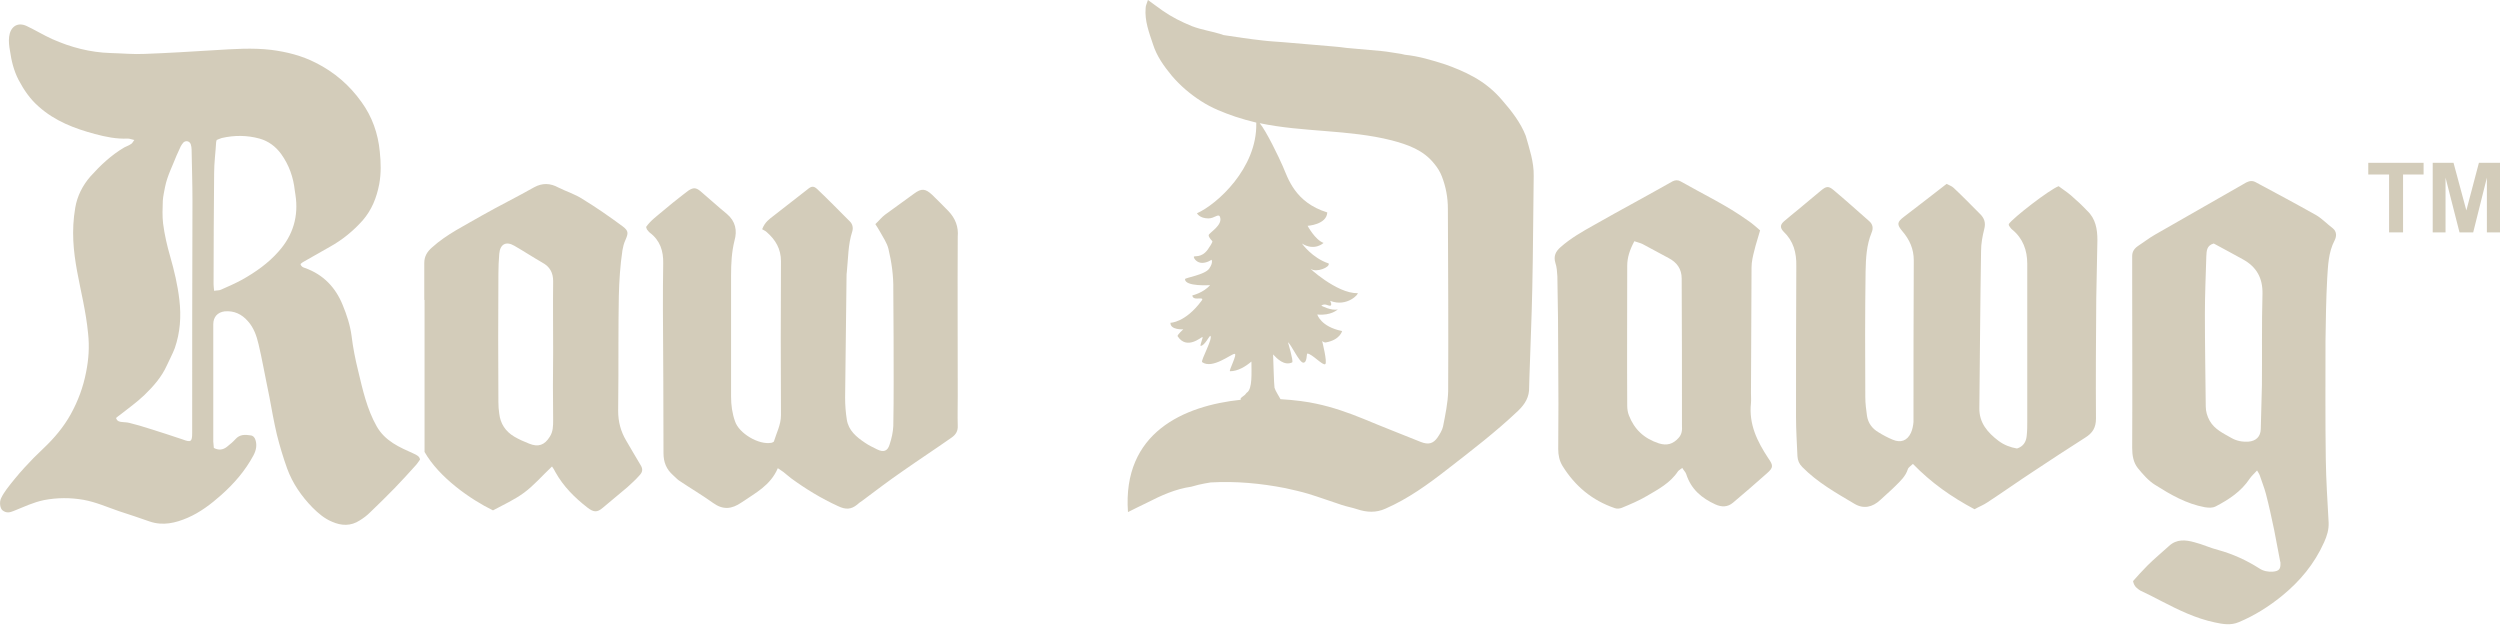
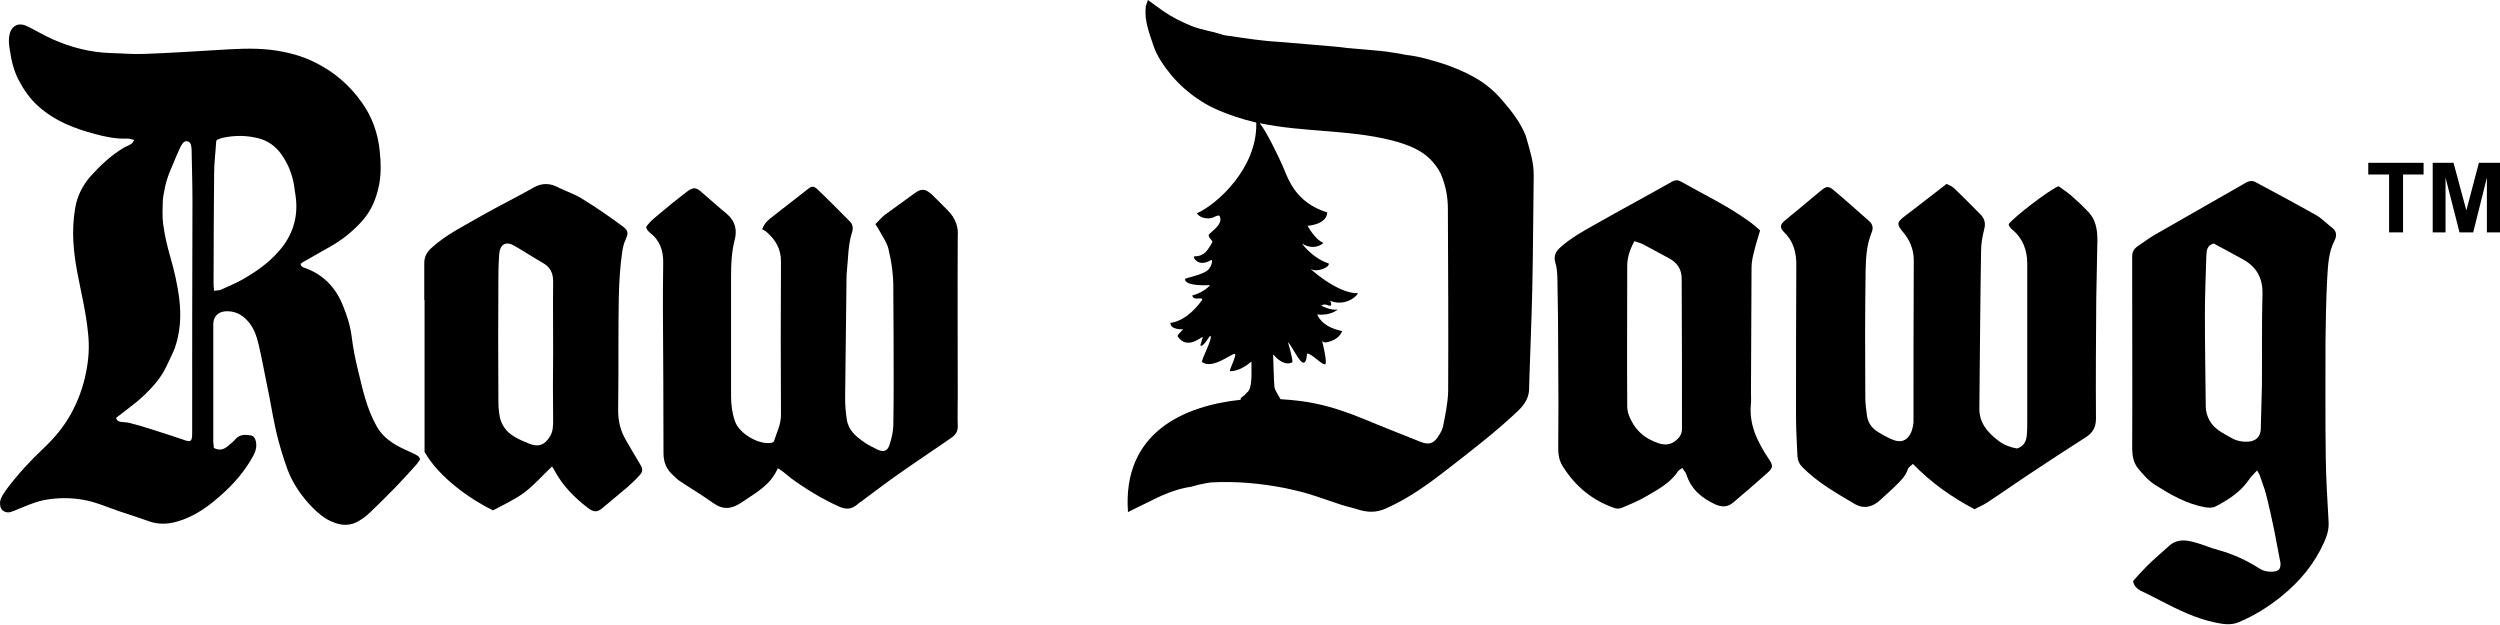
<svg xmlns="http://www.w3.org/2000/svg" version="1.0" id="Layer_1" x="0px" y="0px" viewBox="0 0 876.8 218.9" style="enable-background:new 0 0 876.8 218.9;" xml:space="preserve">
  <style type="text/css">
- 	.st0{fill:#D3CCBA;}
+ 	
</style>
  <g>
    <polygon class="st0" points="830.6,61.2 837.9,61.2 837.9,81.5 842.8,81.5 842.8,61.2 850,61.2 850,57.1 830.6,57.1  " />
    <polygon class="st0" points="869.4,57.1 865,73.8 860.5,57.1 853.2,57.1 853.2,81.5 857.7,81.5 857.7,62.3 862.6,81.5 867.4,81.5    872.2,62.3 872.2,81.5 876.8,81.5 876.8,57.1  " />
    <path class="st0" d="M145.1,159.1c-2.4-1.1-5-2.2-7.3-3.7c-2.3-1.5-4.3-3.4-5.7-5.9c-3.4-6-4.9-12.8-6.5-19.5   c-1-4-1.8-8.1-2.3-12.2c-0.5-3.8-1.7-7.4-3.1-10.8c-2.5-6.2-6.8-10.7-13.2-13c-0.7-0.2-1.4-0.5-1.6-1.4c0.3-0.3,0.6-0.5,0.9-0.7   c3.2-1.8,6.3-3.6,9.5-5.4c4.3-2.4,8.1-5.5,11.4-9.2c3.2-3.7,4.9-8,5.8-12.7c0.7-3.8,0.6-7.6,0.2-11.4c-0.6-6.4-2.7-12.3-6.4-17.4   c-4.2-5.9-9.5-10.5-16.1-13.8c-4.9-2.5-10.1-3.8-15.5-4.5c-6.7-0.8-13.3-0.3-20,0.1c-8.1,0.5-16.2,1-24.4,1.3c-4,0.2-8-0.2-12-0.3   c-7.1-0.2-14-2-20.5-4.9c-3.1-1.4-6-3.2-9-4.6C6,7.6,3.6,9.5,3.2,12.9c-0.2,1.6,0,3.3,0.3,4.9C4,21.3,4.8,24.7,6.5,28   c1.9,3.6,4.1,6.8,7.1,9.4c5.7,5.1,12.6,7.7,19.7,9.6c3.7,1,7.6,1.8,11.5,1.6c0.7,0,1.3,0.3,2.3,0.5c-0.5,0.7-0.8,1.3-1.3,1.5   c-0.7,0.5-1.5,0.7-2.2,1.1C39,54.4,35.2,58,31.7,61.9c-2.7,3.1-4.6,6.8-5.3,10.9c-2.8,16.3,3,28.5,4.5,44.2c0.5,4.6,0.2,9-0.7,13.5   c-1,5.2-2.8,10.1-5.4,14.8c-2.5,4.5-5.8,8.4-9.5,11.9c-4.7,4.4-9.1,9.2-13,14.4c-0.7,1-1.4,2-1.9,3.1c-0.7,1.4-0.4,3.6,0.5,4.3   c1.3,1,2.5,0.8,3.9,0.2c3.5-1.4,6.8-3,10.6-3.8c4.7-0.9,9.3-0.9,13.9-0.1c4.4,0.8,8.4,2.6,12.5,4c3.6,1.2,7.1,2.3,10.7,3.6   c4.7,1.6,9.1,0.5,13.3-1.3c4.4-1.9,8.2-4.8,11.8-8c4.5-4,8.4-8.5,11.3-13.9c0.9-1.7,1.3-3.5,0.7-5.4c-0.3-0.9-0.8-1.5-1.7-1.6   c-1.9-0.3-3.8-0.4-5.3,1.3c-0.9,1-1.9,1.8-3,2.7c-1.4,1.1-2.9,1.3-4.6,0.4c0-0.7-0.2-1.5-0.2-2.2c0-13.7,0-27.5,0-41.2   c0-2.5,1.5-4.2,4-4.5c3.3-0.3,6,1,8.1,3.4c2.1,2.3,3.1,5.2,3.8,8.2c0.6,2.5,1.1,5,1.6,7.5c0.7,3.7,1.5,7.4,2.2,11   c0.8,4.4,1.6,8.8,2.6,13.1c1,4,2.2,8,3.6,11.9c1.9,5.2,5,9.7,8.9,13.7c2,2,4.2,3.9,6.9,5c3.2,1.4,6.5,1.6,9.7-0.5   c1.3-0.8,2.5-1.7,3.6-2.8c2.9-2.8,5.8-5.6,8.6-8.5c2.5-2.6,5-5.3,7.4-8c0.6-0.6,1-1.4,1.5-2C147.2,160.1,146.2,159.6,145.1,159.1z    M67.4,151.9c0,3.1-0.5,3.3-3.4,2.2c-3.8-1.3-7.6-2.5-11.4-3.7c-2.4-0.8-4.9-1.5-7.3-2.1c-0.8-0.2-1.8-0.2-2.6-0.3   c-0.8-0.1-1.6-0.2-2-1.4c0.5-0.4,0.9-0.8,1.4-1.1c2.9-2.3,5.9-4.4,8.6-7c3.1-3,6-6.3,7.8-10.3c0.9-2,2-4,2.8-6.1   c1.9-5.5,2.3-11.1,1.6-17c-0.6-5.2-1.8-10.2-3.2-15.1c-1.1-3.8-2-7.7-2.5-11.6c-0.3-2.6-0.2-5.3-0.1-8c0.1-1.6,0.5-3.3,0.8-4.9   c0.8-3.9,2.6-7.3,4-10.9c0.5-1.1,1-2.2,1.5-3.3c0.3-0.5,0.6-1,1-1.4c0.9-0.7,2.1-0.4,2.5,0.7c0.2,0.6,0.3,1.3,0.3,1.9   c0.1,6,0.3,12,0.3,18C67.4,97.6,67.4,124.7,67.4,151.9z M97.7,88.2c-3.6,4.1-8,7.2-12.8,9.9c-2.4,1.3-4.9,2.4-7.4,3.5   c-0.6,0.3-1.4,0.2-2.4,0.4c-0.1-1.1-0.2-1.7-0.2-2.3c0-13,0.1-26,0.2-39c0-3.6,0.5-7.2,0.7-10.8c0-0.2,0.1-0.4,0.2-0.8   c0.5-0.2,1.1-0.5,1.8-0.7c4.4-1,8.8-1,13.2,0.2c3.2,0.9,5.7,2.8,7.6,5.4c2.8,3.9,4.3,8.2,4.8,12.9c0,0.4,0.2,0.9,0.2,1.3   C104.8,75.8,102.8,82.5,97.7,88.2z" />
    <path class="st0" d="M726.3,68.5c-1.4-1.2-3-2.2-4.3-3.2c-3.2,1.2-15.9,11-17.5,13.3c0.1,0.3,0,0.5,0.2,0.7c0.3,0.4,0.6,0.9,1,1.2   c3.8,3.1,5.3,7.3,5.3,12c0,18.4,0,36.9,0,55.3c0,1.7,0,3.4-0.2,5.1c-0.2,2.1-1.2,3.7-3.4,4.4c-2.3-0.4-4.5-1.2-6.5-2.7   c-3.8-2.9-6.8-6.3-6.7-11.5c0.2-18.4,0.3-36.7,0.6-55.1c0-2.6,0.5-5.2,1.1-7.6c0.6-2.2,0.1-3.9-1.6-5.5c-3-3-6-6.1-9.1-9   c-0.7-0.7-1.8-1-2.5-1.4c-5.2,4-10,7.8-14.9,11.5c-2.5,1.9-2.6,2.7-0.6,5.1c2.5,2.9,4,6.2,4,10.2c-0.1,18.9-0.1,37.8-0.1,56.7   c-0.1,1.3-0.4,2.7-0.9,3.8c-1.3,2.8-3.6,3.6-6.4,2.4c-1.7-0.7-3.4-1.6-5-2.6c-2.2-1.3-3.6-3.2-4-5.7c-0.3-2.2-0.6-4.4-0.6-6.6   c-0.1-14.7-0.1-29.4,0.1-44.1c0.1-4.6,0.3-9.2,2.1-13.6c0.7-1.6,0.4-3-0.9-4.1c-4.1-3.6-8.2-7.3-12.5-10.9   c-1.7-1.4-2.5-1.3-4.3,0.2c-2.6,2.1-5.1,4.3-7.8,6.5c-1.8,1.5-3.6,2.9-5.3,4.4c-1.3,1.2-1.3,2.2-0.1,3.5c3.5,3.3,4.6,7.4,4.5,12.1   c-0.1,17.6-0.1,35.3-0.1,52.9c0,4.6,0.3,9.2,0.5,13.8c0.1,1.5,0.6,2.7,1.7,3.8c5.3,5.4,11.9,9.1,18.3,12.9c3.2,1.9,6.3,1.2,9-1.3   c1.8-1.7,3.6-3.2,5.3-4.9c1.8-1.8,3.6-3.4,4.4-5.9c0.2-0.7,1.1-1.2,1.8-1.9c6.4,6.6,13.5,11.6,21.6,15.9c1.6-0.9,3.2-1.5,4.5-2.4   c5.5-3.6,10.7-7.3,16.2-10.9c6-4,12-7.9,18.1-11.8c2.6-1.6,3.8-3.5,3.8-6.7c-0.1-14,0-28,0.1-42c0.1-6.9,0.3-13.7,0.4-20.6   c0-3.8-0.6-7.5-3.6-10.3C730.4,72.2,728.4,70.3,726.3,68.5z" />
    <path class="st0" d="M332.6,74c-1.9-1.9-3.7-3.8-5.7-5.7c-2.4-2.2-3.7-2.3-6.3-0.4c-3.4,2.5-6.8,4.9-10.2,7.4   c-1.2,0.9-2.1,2.1-3.4,3.3c0.6,1,1.2,1.8,1.6,2.6c1.1,2,2.5,4,3,6.1c1.1,4.6,1.8,9.5,1.7,14.3c0,5.6,0.1,11.2,0.1,16.8   c0,10.3,0.1,20.7-0.1,31c-0.1,2.2-0.6,4.4-1.3,6.5c-0.7,2.4-2.2,2.8-4.4,1.7c-1.4-0.7-2.9-1.4-4.2-2.3c-3-2-5.8-4.3-6.4-8.1   c-0.4-2.5-0.6-5.1-0.6-7.7c0.1-14.2,0.4-28.3,0.5-42.5c0-0.5,0-1.1,0.1-1.6c0.5-4.8,0.4-9.6,1.9-14.2c0.4-1.3,0.1-2.6-0.8-3.5   c-3.8-3.8-7.6-7.7-11.5-11.4c-1.3-1.2-2.1-1-3.5,0.2c-3.9,3.1-7.9,6.1-11.8,9.2c-1.4,1.1-3,2.1-4,4.7c0.4,0.3,1.1,0.5,1.6,1   c3.1,2.7,5,5.9,5,10.2c-0.1,18-0.1,36,0,54c0,3.4-1.6,6.3-2.5,9.3c-0.4,0.2-0.6,0.4-0.9,0.4c-4.4,0.8-11.3-3.3-12.7-7.5   c-1-2.8-1.4-5.7-1.4-8.7c0-14.2,0-28.3,0-42.5c0-4.1,0.2-8.2,1.2-12.2c1-3.5,0.4-6.8-2.7-9.4c-3.2-2.6-6.1-5.3-9.3-8   c-1.6-1.3-2.5-1.2-4.1-0.2c-0.7,0.5-1.4,1.1-2.1,1.6c-2.3,1.8-4.6,3.6-6.8,5.5c-2.1,1.8-4.4,3.4-6,5.7c0.2,0.5,0.2,0.8,0.4,1   c0.3,0.3,0.5,0.7,0.9,1c3.6,2.7,4.8,6.4,4.7,10.8c-0.1,5.3-0.1,10.7-0.1,16c0.1,16.8,0.2,33.7,0.2,50.5c0,3.2,1,5.7,3.4,7.8   c0.7,0.6,1.3,1.3,2,1.8c4,2.7,8.1,5.1,12,7.9c3.5,2.5,6.5,2.2,10-0.2c4.8-3.3,10.1-5.9,12.7-12c0.6,0.4,1.3,0.9,1.9,1.3   c0.9,0.7,1.8,1.5,2.7,2.2c5.2,3.8,10.6,7.1,16.5,9.8c2.7,1.3,4.6,1.2,6.7-0.5c0.5-0.5,1.1-0.9,1.7-1.3c4.7-3.5,9.4-7.1,14.2-10.4   c5.7-4,11.5-7.8,17.2-11.8c1.6-1.1,2.3-2.4,2.2-4.2c-0.1-3.5,0-6.9,0-10.4c0-18.7-0.1-37.3,0-55.9C336.2,79.6,335.1,76.6,332.6,74z   " />
    <path class="st0" d="M812.4,75.5c-7.1-4-14.2-7.8-21.3-11.6c-1.1-0.6-2.1-0.5-3.3,0.1c-10.6,6.1-21.3,12.2-32,18.3   c-2.1,1.2-4,2.7-6,4c-1.3,0.9-2,2-2,3.5c0,3.1,0,6.2,0,9.3c0,19.3,0.1,38.6,0,58c0,2.6,0.4,5.1,2,7.1c1.8,2.2,3.7,4.4,6.1,5.9   c5.4,3.4,10.9,6.6,17.4,7.8c1.4,0.2,2.6,0.3,3.8-0.3c4.6-2.4,8.9-5.2,11.9-9.7c0.6-0.9,1.5-1.7,2.6-2.9c0.4,0.7,0.7,1.1,0.9,1.6   c0.7,2.2,1.6,4.3,2.2,6.6c1.1,4.2,2,8.4,2.9,12.7c0.7,3.6,1.4,7.3,2.1,11c0.1,0.2,0.1,0.4,0.1,0.5c0.1,2.2-0.5,2.9-2.7,3.1   c-1.7,0.1-3.3-0.2-4.8-1.2c-4.4-2.8-9.2-5-14.3-6.4c-2.8-0.7-5.5-2-8.3-2.7c-3.2-0.9-6.3-1.2-9,1.3c-2.5,2.3-5.1,4.4-7.5,6.8   c-1.8,1.8-3.5,3.7-5.1,5.5c0.4,2,1.5,2.6,2.5,3.3c2.5,1.2,5,2.4,7.4,3.7c6,3.1,12.1,6.1,18.8,7.5c2.8,0.6,5.6,1.1,8.4-0.1   c5.5-2.3,10.4-5.4,15-9.1c6.4-5.2,11.5-11.3,14.9-18.9c1-2.2,1.7-4.4,1.6-6.9c-0.4-7.4-0.9-14.9-1-22.4   c-0.2-13.8-0.1-27.6-0.1-41.4c0.1-7.3,0.2-14.6,0.6-21.9c0.3-4.5,0.4-9.1,2.6-13.3c0.7-1.4,0.8-3-0.6-4.2   C816.1,78.5,814.4,76.7,812.4,75.5z M793.3,135.1c-0.1,5.1-0.3,10.3-0.4,15.4c-0.1,2.7-1.7,4.2-4.4,4.4c-2,0.1-4-0.2-5.9-1.3   c-2.8-1.6-5.9-3-7.6-6c-0.9-1.6-1.4-3.3-1.4-5.1c-0.1-10.7-0.3-21.5-0.3-32.3c0-6.7,0.3-13.5,0.5-20.3c0.1-1.9,0.1-3.8,2.6-4.5   c3.5,1.9,6.9,3.7,10.3,5.6c4.7,2.6,6.9,6.5,6.8,12C793.2,113.8,793.4,124.4,793.3,135.1z" />
    <path class="st0" d="M614.1,141.4c0.1-1.1,0-2.3,0-3.5c0.1-14.7,0.1-29.4,0.2-44.1c0-2,0.5-4.1,1-6c0.5-2.2,1.3-4.4,2-7   c-1.4-1.2-2.7-2.4-4.2-3.4c-7.5-5.4-15.8-9.3-23.7-13.8c-0.9-0.5-1.8-0.5-2.8,0c-4.4,2.5-8.8,4.9-13.3,7.4   c-4.7,2.6-9.5,5.2-14.2,7.9c-4.1,2.3-8.2,4.6-11.8,7.8c-1.7,1.5-2.5,3.1-1.8,5.5c0.5,1.4,0.6,3.1,0.7,4.7   c0.2,9.7,0.3,19.4,0.3,29.1c0.1,10.5,0.1,21,0,31.5c0,2.1,0.4,4.1,1.5,5.9c4.4,7.1,10.4,12.1,18.3,14.8c0.7,0.3,1.8,0.2,2.5-0.1   c2.9-1.2,6-2.5,8.7-4.1c4.1-2.4,8.3-4.6,11-8.7c0.3-0.4,0.8-0.6,1.5-1.2c0.5,0.9,1.2,1.5,1.4,2.2c1.7,5.3,5.4,8.4,10.2,10.6   c2.2,1,4.3,1,6.2-0.6c4-3.4,8-6.8,11.9-10.3c2.4-2.1,2.2-2.8,0.4-5.4C616.3,154.8,613.3,148.8,614.1,141.4z M588.7,153.6   c-1.9,2.1-4,2.8-6.9,1.9c-5.2-1.7-8.6-4.9-10.5-9.8c-0.4-1-0.6-2.2-0.6-3.4c-0.1-16.4,0-32.8,0-49.1c0-2.9,0.9-5.6,2.5-8.6   c1.1,0.4,2.1,0.6,2.9,1c3,1.6,6.1,3.3,9.1,4.9c2.9,1.5,4.6,3.8,4.6,7.2c0.1,17.2,0.1,34.3,0.1,51.5   C590,150.8,589.9,152.3,588.7,153.6z" />
    <path class="st0" d="M219.6,154.5c-1.9-3.2-2.8-6.6-2.8-10.4c0.1-8.1,0.1-16.2,0.1-24.3c0.1-10.6-0.2-21.4,1.4-32   c0.2-1.2,0.5-2.4,1-3.5c1.1-2.5,1.2-3.3-0.9-4.9c-4.6-3.4-9.2-6.6-14.1-9.6c-2.6-1.7-5.6-2.6-8.4-4c-2.9-1.6-5.7-1.7-8.6-0.1   c-6,3.4-12.3,6.5-18.3,9.9c-6,3.5-12.3,6.5-17.5,11.2c-1.7,1.5-2.7,3.1-2.7,5.5c0,4.3,0,8.6,0,12.9h0.1v53.3   c5.1,9,16.2,16.7,24,20.5c3.7-2,7.5-3.7,10.9-6.2c3.4-2.5,6.2-5.8,9.8-9.2c0.4,0.6,0.9,1.3,1.2,2c2.8,5,6.7,8.9,11.2,12.4   c2.2,1.7,3.4,1.8,5.4,0.1c2.8-2.4,5.8-4.8,8.6-7.2c1.4-1.3,2.9-2.6,4.2-4.1c1.3-1.3,1.3-2.4,0.4-3.8   C222.9,160.1,221.2,157.3,219.6,154.5z M194,123.5L194,123.5c-0.1,7.9-0.1,15.8,0,23.8c0,2,0,4.1-1.2,5.9c-1.8,2.9-4,3.7-7.2,2.4   c-1.8-0.7-3.6-1.5-5.3-2.5c-3-1.8-4.8-4.5-5.2-8c-0.2-1.3-0.3-2.7-0.3-4c-0.1-15-0.1-29.9,0-44.9c0-2.4,0.1-4.8,0.3-7.2   c0.3-3.4,2.4-4.5,5.3-2.8c3.3,1.9,6.5,4,9.8,5.9c2.6,1.4,3.8,3.5,3.8,6.5C193.9,106.9,194,115.2,194,123.5z" />
    <path class="st0" d="M526.8,35.1c-2.8-3.3-6.1-6-9.9-8.1c-3.2-1.8-6.6-3.2-10-4.4c-4.7-1.5-9.3-2.9-14.2-3.4   c-0.4-0.1-0.9-0.2-1.3-0.3c-2.3-0.3-4.6-0.8-6.9-1c-4.1-0.4-8.2-0.7-12.3-1.1c-1.5-0.2-3-0.4-4.5-0.5c-5.9-0.5-11.8-1-17.6-1.5   c-2.4-0.2-4.8-0.3-7.2-0.6c-4.6-0.5-9.2-1.2-13.8-1.9c-0.2-0.1-0.4-0.1-0.5-0.2c-3.4-1.1-7.1-1.6-10.5-2.9   c-3.7-1.5-7.1-3.2-10.4-5.5c-1.6-1.1-3.1-2.3-5.1-3.7c-0.4,1.3-0.8,2-0.8,2.8c-0.4,4.5,1.2,8.6,2.6,12.8c1.3,4.1,3.8,7.6,6.6,11   c3,3.5,6.4,6.4,10.3,8.9c3.7,2.4,7.8,4,11.9,5.4c2.4,0.8,4.9,1.5,7.4,2.1c0,0.1,0,0.2,0,0.3c0.3,15.7-13.8,28.4-20.8,31.5   c0,0,0.9,1.8,4,1.8c2.1,0,3.4-1.7,4-0.7c1.4,3-3.9,5.8-3.9,6.6c0,0.8,1.3,2.1,1.3,2.1s0.3,0.2-1.6,2.9c-2.3,3.2-4.9,2-4.9,2.6   c0,0.6,1.1,2.1,2.9,2.1c1.8,0,3.3-1.1,3.3-1.1s0.7,0.9-0.8,3.1c-1.5,2.2-8.5,3.2-8.5,3.7c0,2.7,8.8,2.1,8.8,2.1   c-2.3,2.7-6.2,3.6-6.2,3.6s-0.1,1.2,1.7,1.1c1.8-0.1,2.1,0,1.5,0.8c-5.7,7.7-10.9,7.7-10.9,7.7c-0.1,2.6,4.5,2.3,4.5,2.3   s-2.2,2-2,2.4c3.2,5,8.3,0.3,8.7,0.3s-1,3.1-0.6,3.1c1.4,0,3.1-3.7,3.4-3.5c1,0.8-3.4,8.6-2.9,9.2c3.6,2.6,10.2-2.9,11.4-2.9   c1.1,0-2.2,6.1-1.6,6.1c2.7,0,5.4-1.6,7.5-3.4c0,4,0.4,9.6-1.6,10.9c-0.2,0.1-0.2,0.3-0.7,0.8c-0.6,0.5-1.5,1-1.5,1.4   c0,0.1,0,0.2,0.1,0.3c-20,2.1-41.6,11.5-39.6,39.4c2.3-1.1,4.5-2.3,6.7-3.3c4.9-2.5,9.9-4.8,15.5-5.6c0.9-0.2,1.7-0.5,2.6-0.7   c1.4-0.3,2.8-0.6,4.2-0.8c8.8-0.5,17.5,0.3,26.2,2c2.7,0.6,5.4,1.2,8.1,2c3.9,1.2,7.7,2.6,11.7,3.9c1.8,0.6,3.6,0.9,5.4,1.5   c3.3,1.1,6.6,1.3,9.9-0.2c8-3.5,14.9-8.5,21.7-13.8c8.5-6.6,17-13.1,24.8-20.5c2.5-2.4,4-4.9,3.9-8.3c0-1.2,0.1-2.3,0.1-3.5   c0.3-10.4,0.8-20.7,1-31.1c0.3-13.2,0.3-26.3,0.5-39.5c0.1-4.9-1.5-9.5-2.8-14.1C533.3,43,530.2,39,526.8,35.1z M507.9,137.2   c-0.1,4.1-1,8.3-1.8,12.4c-0.3,1.3-1.1,2.6-1.9,3.8c-1.6,2.3-3.3,2.6-5.9,1.6c-6.7-2.7-13.4-5.3-20.1-8.1   c-5.4-2.2-10.8-4.1-16.5-5.3c-3.1-0.7-7.5-1.3-12.6-1.6c-0.4-0.8-1.8-2.9-2.1-4c-0.2-1.2-0.4-9.3-0.5-11.7c1.4,1.5,3.9,4.1,6.7,2.8   c0.5-0.5-1.5-7.1-1.5-7.1c1.2,0.9,4,7.2,5.4,7.2c1.4,0,1.1-3.2,1.4-3.2c1.6,0,5.5,4.4,6.3,3.7c0.8-0.6-1.1-8.1-1.1-8.1   s0.6,0.6,1.3,0.5c5-0.9,5.7-4,5.7-4c-7.5-1.5-8.7-5.8-8.7-5.8c4.9,0.5,7.2-1.8,7.2-1.8c-2.3,0.6-5.8-1.3-5.8-1.3   c1.3-1,2.5,0.2,3.2,0c0.7-0.2-0.1-1.7-0.1-1.7c6,2.4,10.4-2.7,9.6-2.7c-7.2,0.3-18-9.7-16.2-8.4c1.8,1.2,6.6-0.6,6.1-2   c-5.8-1.9-9.4-7-9.4-7c4.5,2.8,7.6-0.2,7.6-0.2c-3-1.1-5.6-6-5.6-6s6.7-0.4,6.9-4.7c-11.4-3.5-13.8-12.1-15.6-16.2   c-1.3-3-5.8-12.4-8.1-15.1c15.2,3.2,31.1,2.2,46.2,6c5.7,1.5,11.2,3.4,15,8.2c1.1,1.3,2.1,2.9,2.7,4.5c1.4,3.6,2.1,7.4,2.1,11.3   C507.9,94.6,508,115.9,507.9,137.2z" />
  </g>
</svg>
